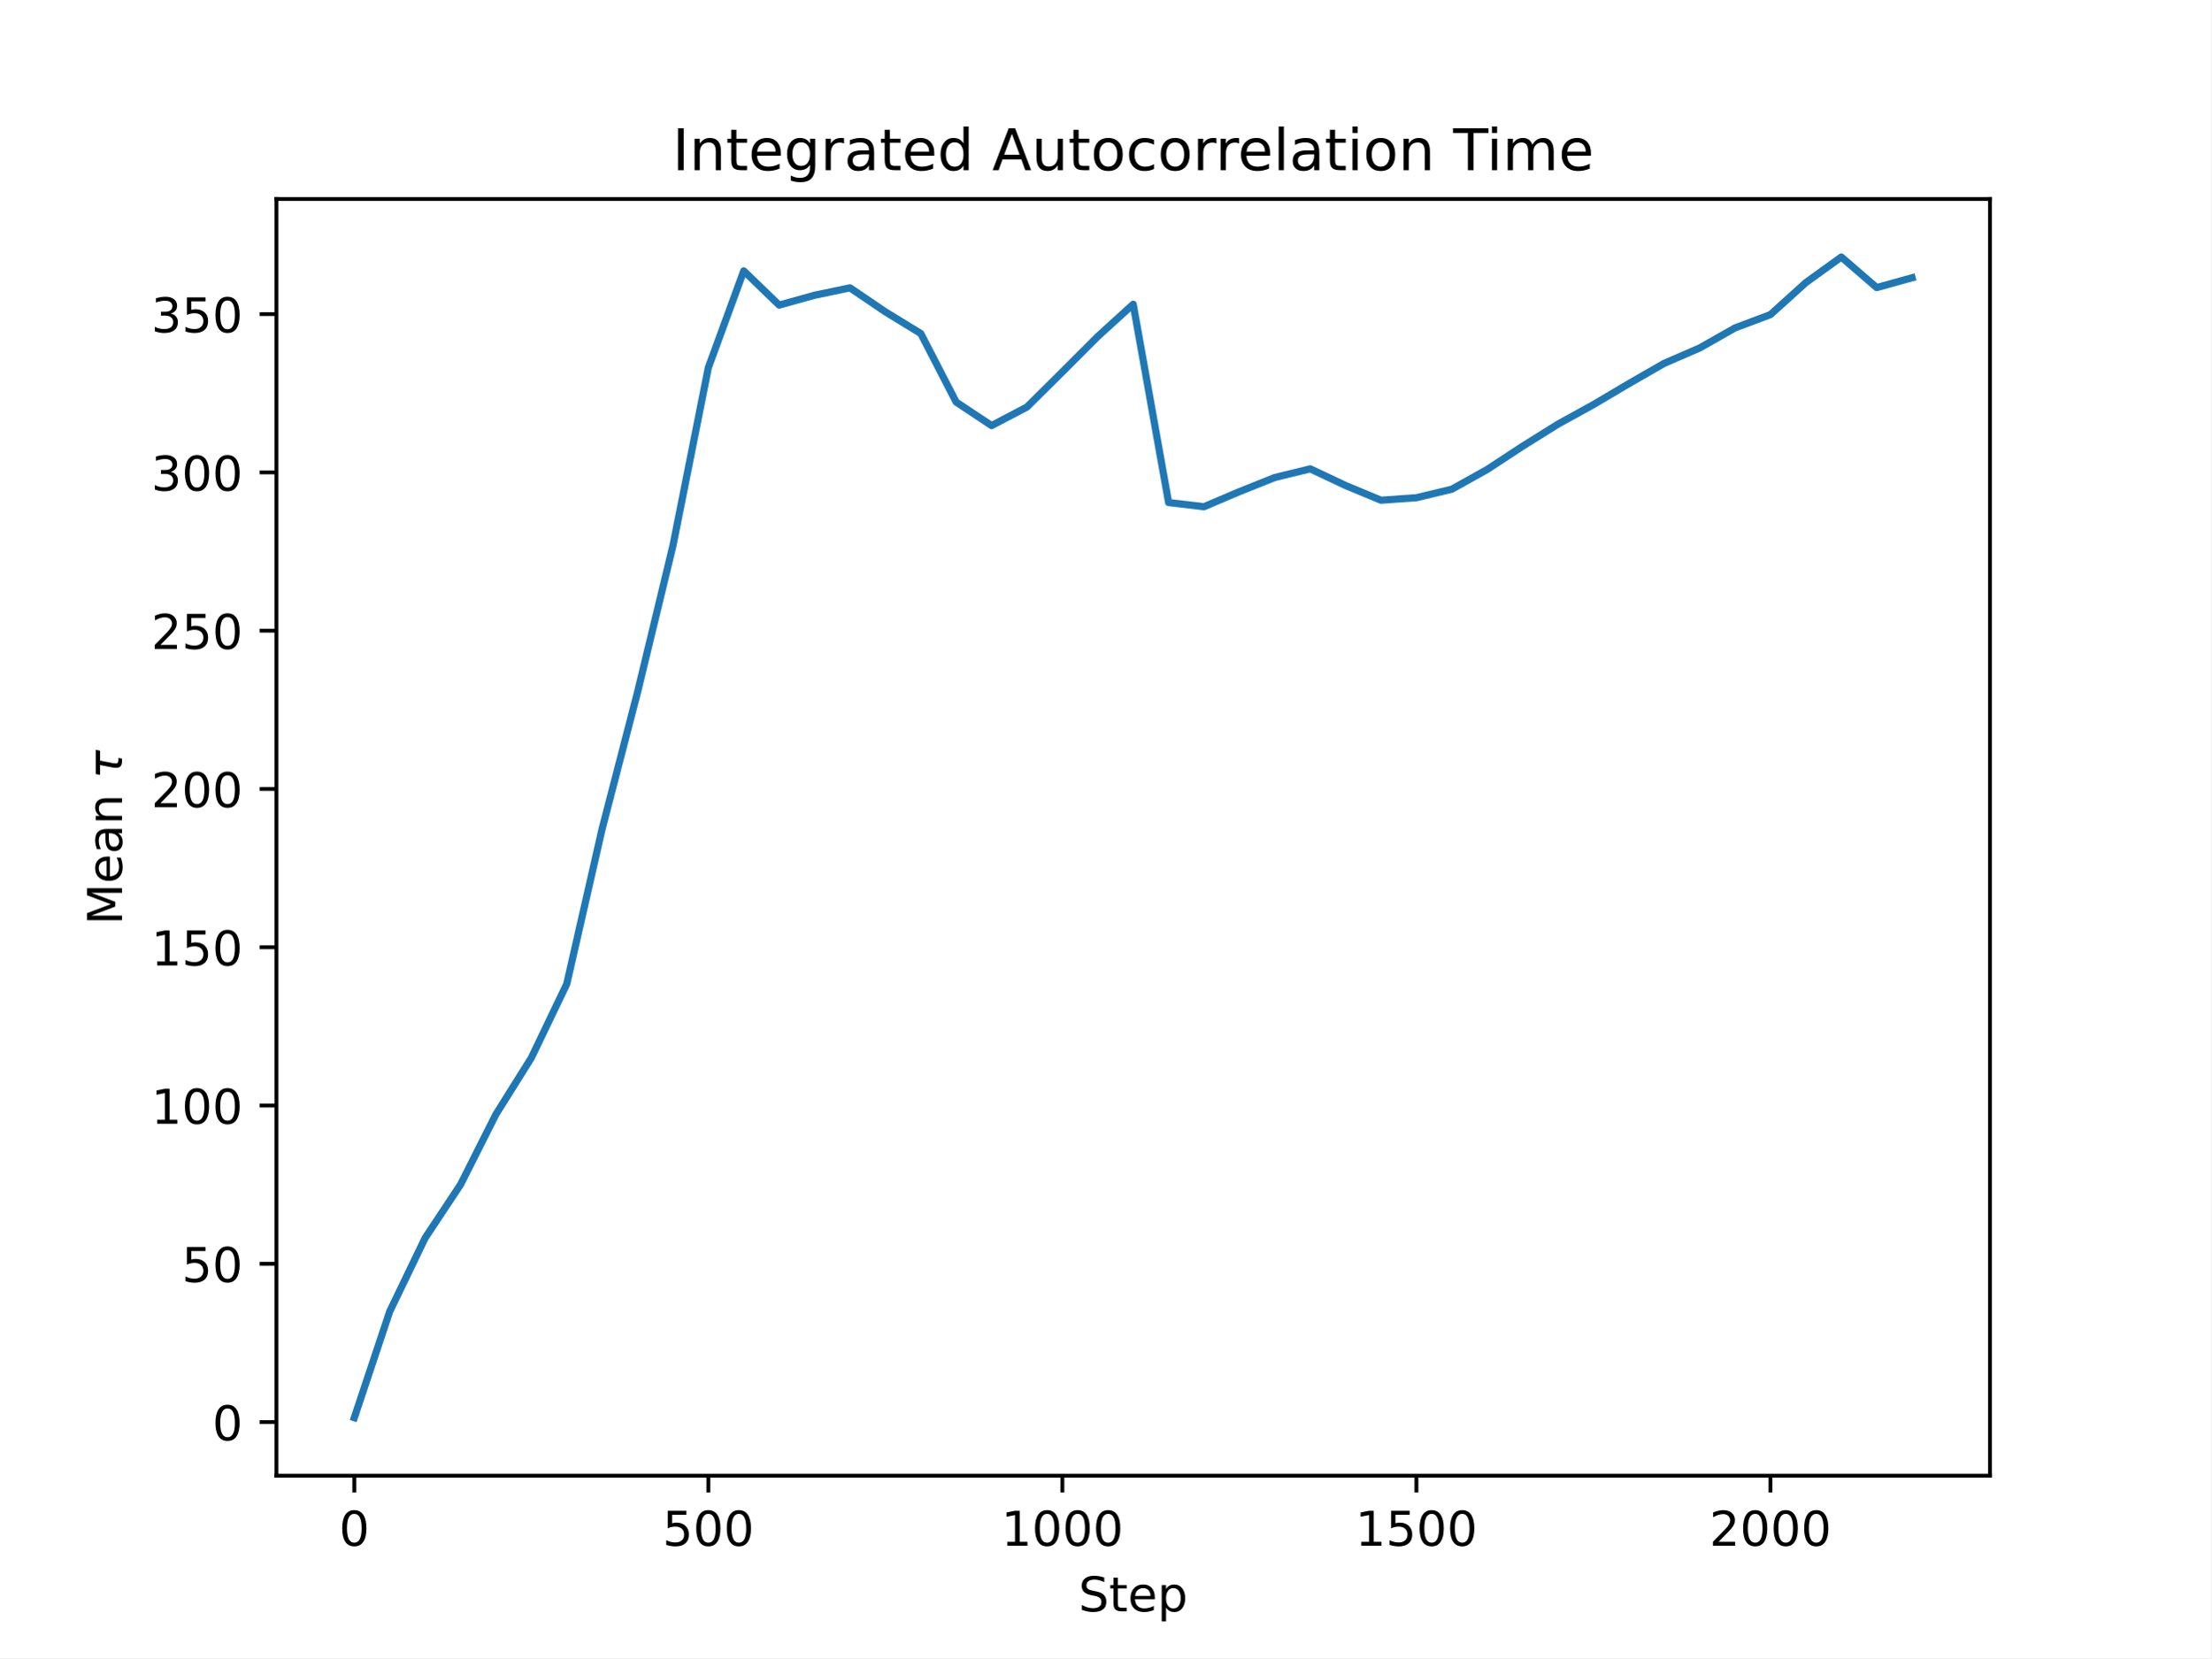
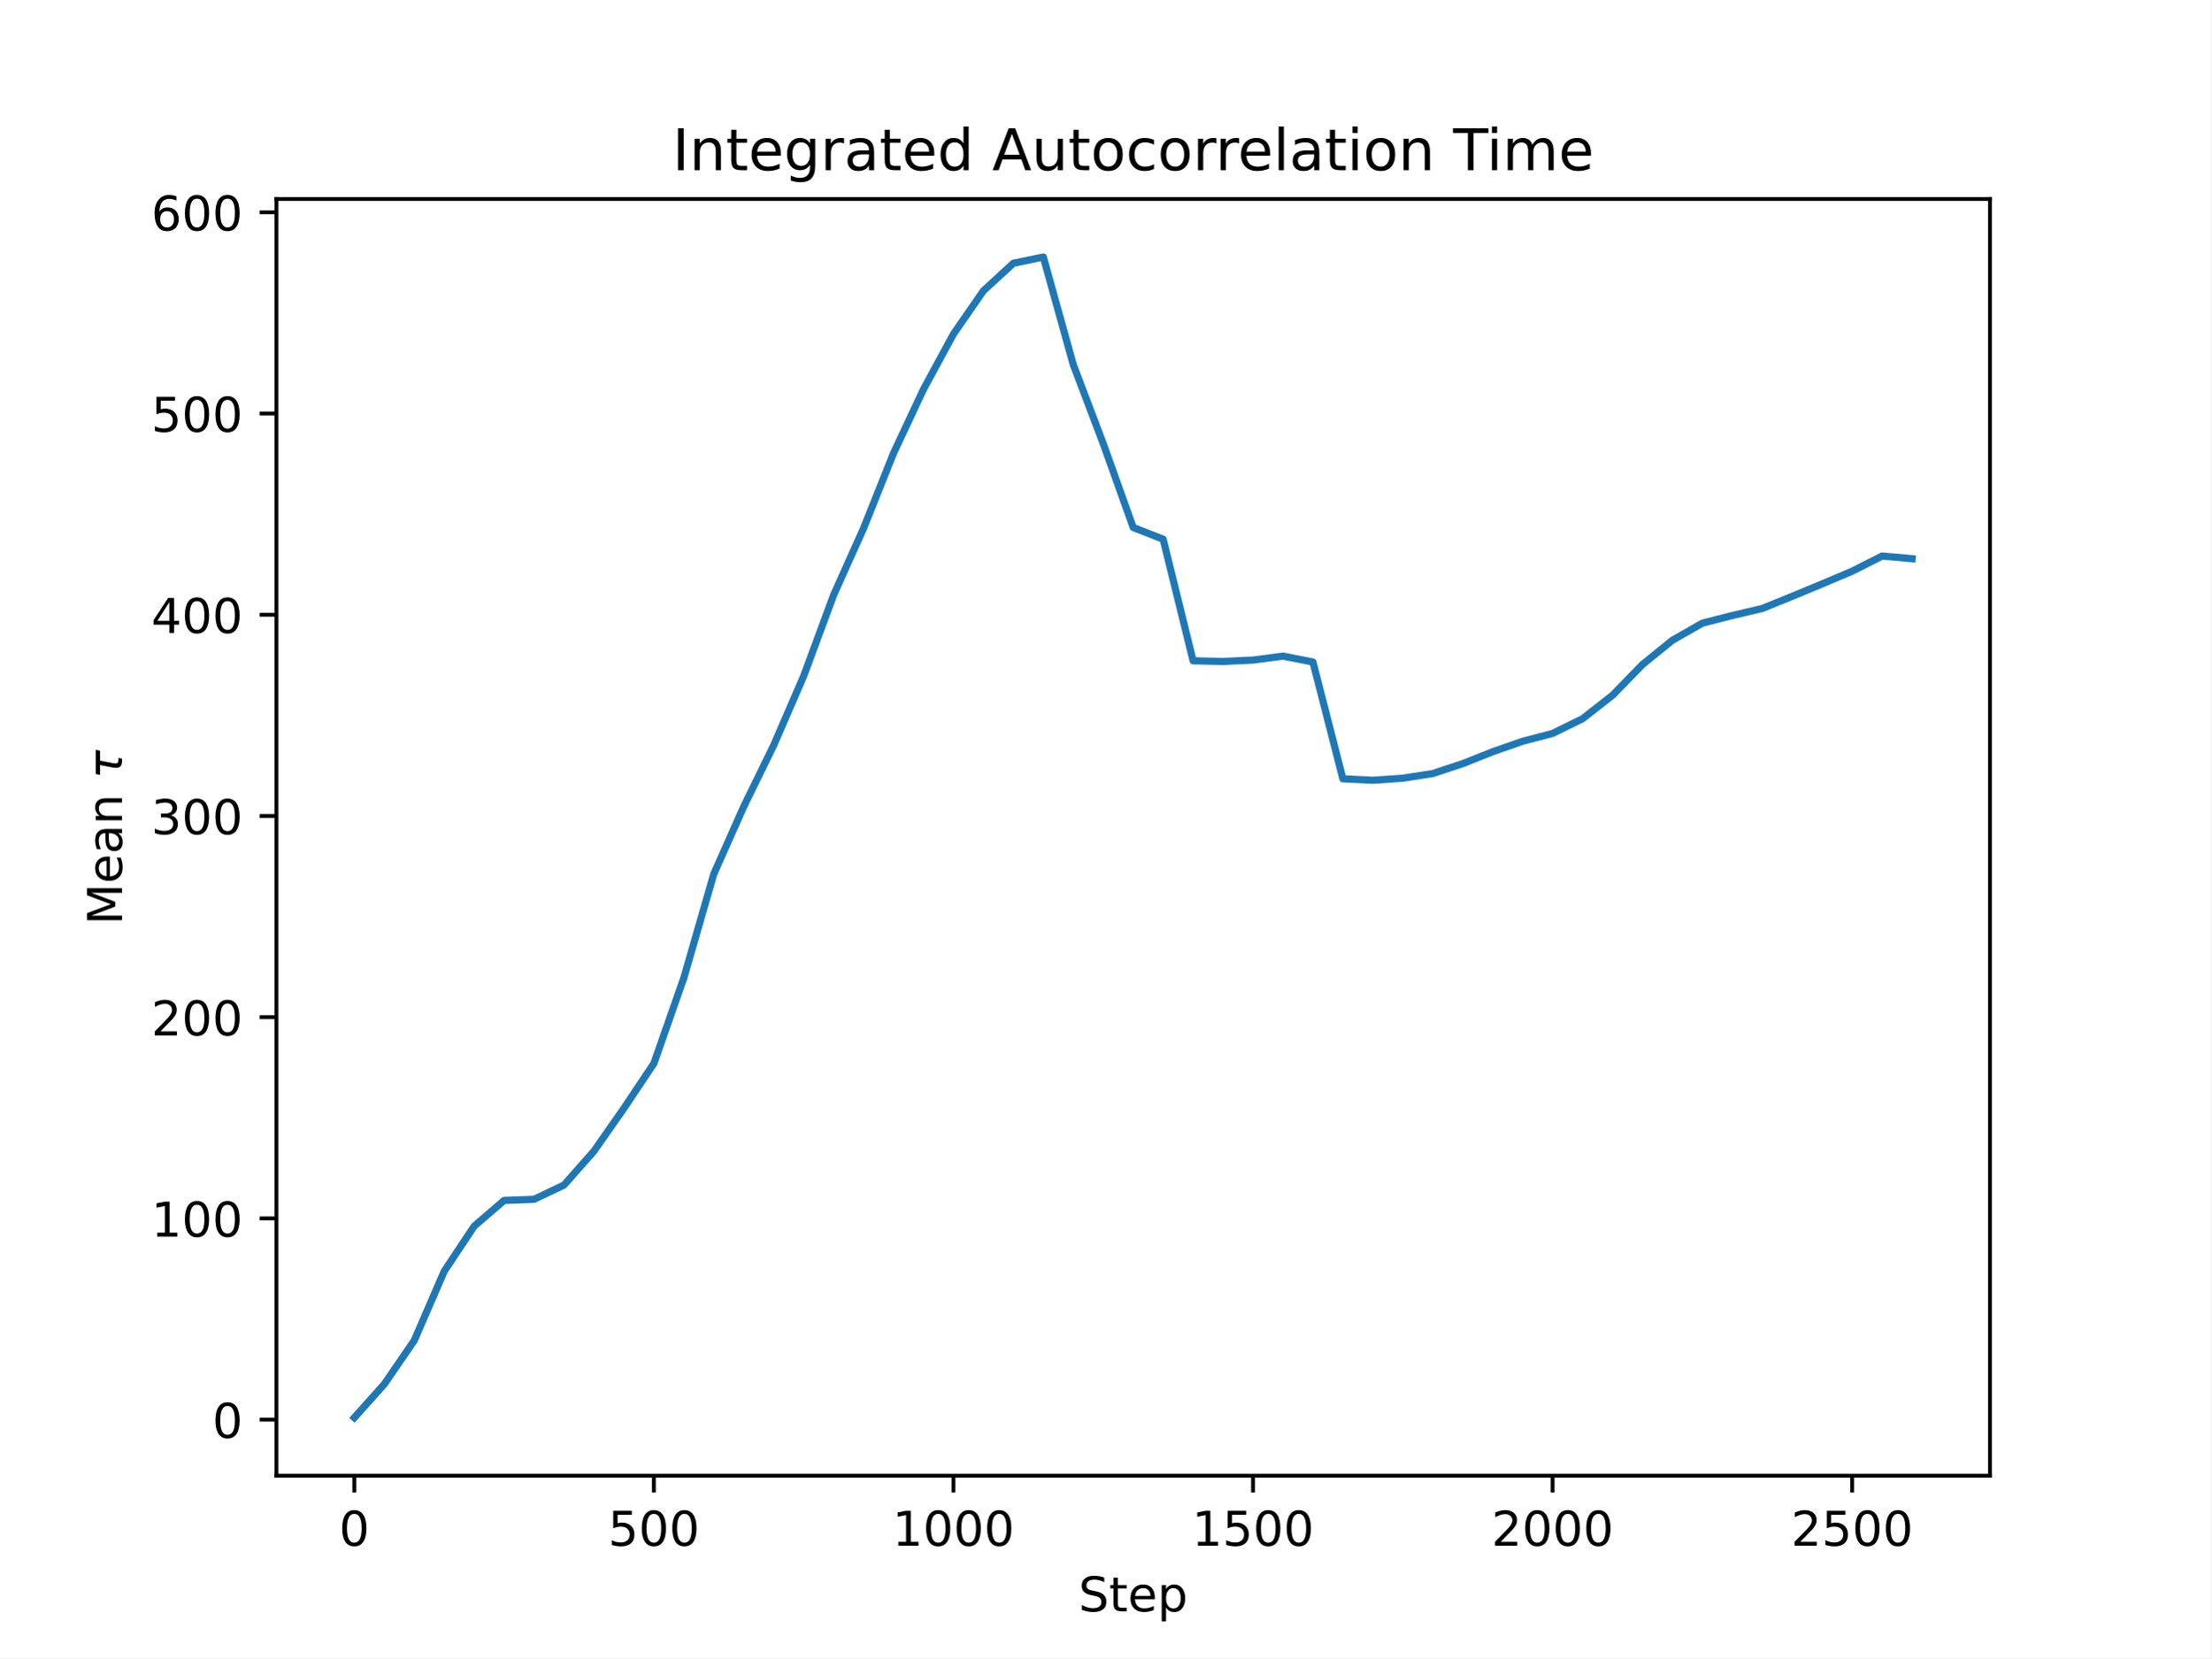
<svg xmlns="http://www.w3.org/2000/svg" xmlns:xlink="http://www.w3.org/1999/xlink" width="460.8pt" height="345.6pt" viewBox="0 0 460.8 345.6" version="1.1">
  <defs>
    <style type="text/css">*{stroke-linejoin: round; stroke-linecap: butt}</style>
  </defs>
  <g id="figure_1">
    <g id="patch_1">
      <path d="M 0 345.6  L 460.8 345.6  L 460.8 0  L 0 0  z " style="fill: #ffffff" />
    </g>
    <g id="axes_1">
      <g id="patch_2">
        <path d="M 57.6 307.584  L 414.72 307.584  L 414.72 41.472  L 57.6 41.472  z " style="fill: #ffffff" />
      </g>
      <g id="matplotlib.axis_1">
        <g id="xtick_1">
          <g id="line2d_1">
            <defs>
-               <path id="m44415e3dcd" d="M 0 0  L 0 3.5  " style="stroke: #000000; stroke-width: 0.8" />
+               <path id="m3a0111c304" d="M 0 0  L 0 3.5  " style="stroke: #000000; stroke-width: 0.8" />
            </defs>
            <g>
-               <use xlink:href="#m44415e3dcd" x="73.833" y="307.584" style="stroke: #000000; stroke-width: 0.8" />
+               <use xlink:href="#m3a0111c304" x="73.833" y="307.584" style="stroke: #000000; stroke-width: 0.8" />
            </g>
          </g>
          <g id="text_1">
            <g transform="translate(70.65148 322.1824) scale(0.1 -0.1)">
              <defs>
                <path id="DejaVuSans-30" d="M 2034 4250  Q 1547 4250 1301 3770  Q 1056 3291 1056 2328  Q 1056 1369 1301 889  Q 1547 409 2034 409  Q 2525 409 2770 889  Q 3016 1369 3016 2328  Q 3016 3291 2770 3770  Q 2525 4250 2034 4250  z M 2034 4750  Q 2819 4750 3233 4129  Q 3647 3509 3647 2328  Q 3647 1150 3233 529  Q 2819 -91 2034 -91  Q 1250 -91 836 529  Q 422 1150 422 2328  Q 422 3509 836 4129  Q 1250 4750 2034 4750  z " transform="scale(0.015625)" />
              </defs>
              <use xlink:href="#DejaVuSans-30" />
            </g>
          </g>
        </g>
        <g id="xtick_2">
          <g id="line2d_2">
            <g>
-               <use xlink:href="#m44415e3dcd" x="147.618" y="307.584" style="stroke: #000000; stroke-width: 0.8" />
+               <use xlink:href="#m3a0111c304" x="136.266" y="307.584" style="stroke: #000000; stroke-width: 0.8" />
            </g>
          </g>
          <g id="text_2">
-             <g transform="translate(138.0741 322.1824) scale(0.1 -0.1)">
+             <g transform="translate(126.7225 322.1824) scale(0.1 -0.1)">
              <defs>
                <path id="DejaVuSans-35" d="M 691 4666  L 3169 4666  L 3169 4134  L 1269 4134  L 1269 2991  Q 1406 3038 1543 3061  Q 1681 3084 1819 3084  Q 2600 3084 3056 2656  Q 3513 2228 3513 1497  Q 3513 744 3044 326  Q 2575 -91 1722 -91  Q 1428 -91 1123 -41  Q 819 9 494 109  L 494 744  Q 775 591 1075 516  Q 1375 441 1709 441  Q 2250 441 2565 725  Q 2881 1009 2881 1497  Q 2881 1984 2565 2268  Q 2250 2553 1709 2553  Q 1456 2553 1204 2497  Q 953 2441 691 2322  L 691 4666  z " transform="scale(0.015625)" />
              </defs>
              <use xlink:href="#DejaVuSans-35" />
              <use xlink:href="#DejaVuSans-30" transform="translate(63.62305 0)" />
              <use xlink:href="#DejaVuSans-30" transform="translate(127.2461 0)" />
            </g>
          </g>
        </g>
        <g id="xtick_3">
          <g id="line2d_3">
            <g>
-               <use xlink:href="#m44415e3dcd" x="221.403" y="307.584" style="stroke: #000000; stroke-width: 0.8" />
+               <use xlink:href="#m3a0111c304" x="198.7" y="307.584" style="stroke: #000000; stroke-width: 0.8" />
            </g>
          </g>
          <g id="text_3">
-             <g transform="translate(208.678 322.1824) scale(0.1 -0.1)">
+             <g transform="translate(185.9749 322.1824) scale(0.1 -0.1)">
              <defs>
                <path id="DejaVuSans-31" d="M 794 531  L 1825 531  L 1825 4091  L 703 3866  L 703 4441  L 1819 4666  L 2450 4666  L 2450 531  L 3481 531  L 3481 0  L 794 0  L 794 531  z " transform="scale(0.015625)" />
              </defs>
              <use xlink:href="#DejaVuSans-31" />
              <use xlink:href="#DejaVuSans-30" transform="translate(63.62305 0)" />
              <use xlink:href="#DejaVuSans-30" transform="translate(127.2461 0)" />
              <use xlink:href="#DejaVuSans-30" transform="translate(190.8691 0)" />
            </g>
          </g>
        </g>
        <g id="xtick_4">
          <g id="line2d_4">
            <g>
-               <use xlink:href="#m44415e3dcd" x="295.188" y="307.584" style="stroke: #000000; stroke-width: 0.8" />
+               <use xlink:href="#m3a0111c304" x="261.133" y="307.584" style="stroke: #000000; stroke-width: 0.8" />
            </g>
          </g>
          <g id="text_4">
-             <g transform="translate(282.4631 322.1824) scale(0.1 -0.1)">
+             <g transform="translate(248.4084 322.1824) scale(0.1 -0.1)">
              <use xlink:href="#DejaVuSans-31" />
              <use xlink:href="#DejaVuSans-35" transform="translate(63.62305 0)" />
              <use xlink:href="#DejaVuSans-30" transform="translate(127.2461 0)" />
              <use xlink:href="#DejaVuSans-30" transform="translate(190.8691 0)" />
            </g>
          </g>
        </g>
        <g id="xtick_5">
          <g id="line2d_5">
            <g>
-               <use xlink:href="#m44415e3dcd" x="368.973" y="307.584" style="stroke: #000000; stroke-width: 0.8" />
+               <use xlink:href="#m3a0111c304" x="323.567" y="307.584" style="stroke: #000000; stroke-width: 0.8" />
            </g>
          </g>
          <g id="text_5">
-             <g transform="translate(356.2482 322.1824) scale(0.1 -0.1)">
+             <g transform="translate(310.842 322.1824) scale(0.1 -0.1)">
              <defs>
                <path id="DejaVuSans-32" d="M 1228 531  L 3431 531  L 3431 0  L 469 0  L 469 531  Q 828 903 1448 1529  Q 2069 2156 2228 2338  Q 2531 2678 2651 2914  Q 2772 3150 2772 3378  Q 2772 3750 2511 3984  Q 2250 4219 1831 4219  Q 1534 4219 1204 4116  Q 875 4013 500 3803  L 500 4441  Q 881 4594 1212 4672  Q 1544 4750 1819 4750  Q 2544 4750 2975 4387  Q 3406 4025 3406 3419  Q 3406 3131 3298 2873  Q 3191 2616 2906 2266  Q 2828 2175 2409 1742  Q 1991 1309 1228 531  z " transform="scale(0.015625)" />
              </defs>
              <use xlink:href="#DejaVuSans-32" />
              <use xlink:href="#DejaVuSans-30" transform="translate(63.62305 0)" />
              <use xlink:href="#DejaVuSans-30" transform="translate(127.2461 0)" />
              <use xlink:href="#DejaVuSans-30" transform="translate(190.8691 0)" />
            </g>
          </g>
        </g>
-         <g id="text_6">
+         <g id="xtick_6">
+           <g id="line2d_6">
+             <g>
+               <use xlink:href="#m3a0111c304" x="386.001" y="307.584" style="stroke: #000000; stroke-width: 0.8" />
+             </g>
+           </g>
+           <g id="text_6">
+             <g transform="translate(373.2756 322.1824) scale(0.1 -0.1)">
+               <use xlink:href="#DejaVuSans-32" />
+               <use xlink:href="#DejaVuSans-35" transform="translate(63.62305 0)" />
+               <use xlink:href="#DejaVuSans-30" transform="translate(127.2461 0)" />
+               <use xlink:href="#DejaVuSans-30" transform="translate(190.8691 0)" />
+             </g>
+           </g>
+         </g>
+         <g id="text_7">
          <g transform="translate(224.7748 335.8606) scale(0.1 -0.1)">
            <defs>
              <path id="DejaVuSans-53" d="M 3425 4513  L 3425 3897  Q 3066 4069 2747 4153  Q 2428 4238 2131 4238  Q 1616 4238 1336 4038  Q 1056 3838 1056 3469  Q 1056 3159 1242 3001  Q 1428 2844 1947 2747  L 2328 2669  Q 3034 2534 3370 2195  Q 3706 1856 3706 1288  Q 3706 609 3251 259  Q 2797 -91 1919 -91  Q 1588 -91 1214 -16  Q 841 59 441 206  L 441 856  Q 825 641 1194 531  Q 1563 422 1919 422  Q 2459 422 2753 634  Q 3047 847 3047 1241  Q 3047 1584 2836 1778  Q 2625 1972 2144 2069  L 1759 2144  Q 1053 2284 737 2584  Q 422 2884 422 3419  Q 422 4038 858 4394  Q 1294 4750 2059 4750  Q 2388 4750 2728 4690  Q 3069 4631 3425 4513  z " transform="scale(0.015625)" />
              <path id="DejaVuSans-74" d="M 1172 4494  L 1172 3500  L 2356 3500  L 2356 3053  L 1172 3053  L 1172 1153  Q 1172 725 1289 603  Q 1406 481 1766 481  L 2356 481  L 2356 0  L 1766 0  Q 1100 0 847 248  Q 594 497 594 1153  L 594 3053  L 172 3053  L 172 3500  L 594 3500  L 594 4494  L 1172 4494  z " transform="scale(0.015625)" />
              <path id="DejaVuSans-65" d="M 3597 1894  L 3597 1613  L 953 1613  Q 991 1019 1311 708  Q 1631 397 2203 397  Q 2534 397 2845 478  Q 3156 559 3463 722  L 3463 178  Q 3153 47 2828 -22  Q 2503 -91 2169 -91  Q 1331 -91 842 396  Q 353 884 353 1716  Q 353 2575 817 3079  Q 1281 3584 2069 3584  Q 2775 3584 3186 3129  Q 3597 2675 3597 1894  z M 3022 2063  Q 3016 2534 2758 2815  Q 2500 3097 2075 3097  Q 1594 3097 1305 2825  Q 1016 2553 972 2059  L 3022 2063  z " transform="scale(0.015625)" />
              <path id="DejaVuSans-70" d="M 1159 525  L 1159 -1331  L 581 -1331  L 581 3500  L 1159 3500  L 1159 2969  Q 1341 3281 1617 3432  Q 1894 3584 2278 3584  Q 2916 3584 3314 3078  Q 3713 2572 3713 1747  Q 3713 922 3314 415  Q 2916 -91 2278 -91  Q 1894 -91 1617 61  Q 1341 213 1159 525  z M 3116 1747  Q 3116 2381 2855 2742  Q 2594 3103 2138 3103  Q 1681 3103 1420 2742  Q 1159 2381 1159 1747  Q 1159 1113 1420 752  Q 1681 391 2138 391  Q 2594 391 2855 752  Q 3116 1113 3116 1747  z " transform="scale(0.015625)" />
            </defs>
            <use xlink:href="#DejaVuSans-53" />
            <use xlink:href="#DejaVuSans-74" transform="translate(63.47656 0)" />
            <use xlink:href="#DejaVuSans-65" transform="translate(102.6855 0)" />
            <use xlink:href="#DejaVuSans-70" transform="translate(164.209 0)" />
          </g>
        </g>
      </g>
      <g id="matplotlib.axis_2">
        <g id="ytick_1">
-           <g id="line2d_6">
+           <g id="line2d_7">
            <defs>
-               <path id="mb97dda54ef" d="M 0 0  L -3.5 0  " style="stroke: #000000; stroke-width: 0.8" />
+               <path id="m3050e9812a" d="M 0 0  L -3.5 0  " style="stroke: #000000; stroke-width: 0.8" />
            </defs>
            <g>
-               <use xlink:href="#mb97dda54ef" x="57.6" y="296.409" style="stroke: #000000; stroke-width: 0.8" />
-             </g>
-           </g>
-           <g id="text_7">
-             <g transform="translate(44.2375 300.2086) scale(0.1 -0.1)">
+               <use xlink:href="#m3050e9812a" x="57.6" y="295.9" style="stroke: #000000; stroke-width: 0.8" />
+             </g>
+           </g>
+           <g id="text_8">
+             <g transform="translate(44.2375 299.6994) scale(0.1 -0.1)">
              <use xlink:href="#DejaVuSans-30" />
            </g>
          </g>
        </g>
        <g id="ytick_2">
-           <g id="line2d_7">
-             <g>
-               <use xlink:href="#mb97dda54ef" x="57.6" y="263.417" style="stroke: #000000; stroke-width: 0.8" />
-             </g>
-           </g>
-           <g id="text_8">
-             <g transform="translate(37.875 267.2167) scale(0.1 -0.1)">
+           <g id="line2d_8">
+             <g>
+               <use xlink:href="#m3050e9812a" x="57.6" y="253.957" style="stroke: #000000; stroke-width: 0.8" />
+             </g>
+           </g>
+           <g id="text_9">
+             <g transform="translate(31.5125 257.7561) scale(0.1 -0.1)">
+               <use xlink:href="#DejaVuSans-31" />
+               <use xlink:href="#DejaVuSans-30" transform="translate(63.62305 0)" />
+               <use xlink:href="#DejaVuSans-30" transform="translate(127.2461 0)" />
+             </g>
+           </g>
+         </g>
+         <g id="ytick_3">
+           <g id="line2d_9">
+             <g>
+               <use xlink:href="#m3050e9812a" x="57.6" y="212.014" style="stroke: #000000; stroke-width: 0.8" />
+             </g>
+           </g>
+           <g id="text_10">
+             <g transform="translate(31.5125 215.8128) scale(0.1 -0.1)">
+               <use xlink:href="#DejaVuSans-32" />
+               <use xlink:href="#DejaVuSans-30" transform="translate(63.62305 0)" />
+               <use xlink:href="#DejaVuSans-30" transform="translate(127.2461 0)" />
+             </g>
+           </g>
+         </g>
+         <g id="ytick_4">
+           <g id="line2d_10">
+             <g>
+               <use xlink:href="#m3050e9812a" x="57.6" y="170.07" style="stroke: #000000; stroke-width: 0.8" />
+             </g>
+           </g>
+           <g id="text_11">
+             <g transform="translate(31.5125 173.8696) scale(0.1 -0.1)">
+               <defs>
+                 <path id="DejaVuSans-33" d="M 2597 2516  Q 3050 2419 3304 2112  Q 3559 1806 3559 1356  Q 3559 666 3084 287  Q 2609 -91 1734 -91  Q 1441 -91 1130 -33  Q 819 25 488 141  L 488 750  Q 750 597 1062 519  Q 1375 441 1716 441  Q 2309 441 2620 675  Q 2931 909 2931 1356  Q 2931 1769 2642 2001  Q 2353 2234 1838 2234  L 1294 2234  L 1294 2753  L 1863 2753  Q 2328 2753 2575 2939  Q 2822 3125 2822 3475  Q 2822 3834 2567 4026  Q 2313 4219 1838 4219  Q 1578 4219 1281 4162  Q 984 4106 628 3988  L 628 4550  Q 988 4650 1302 4700  Q 1616 4750 1894 4750  Q 2613 4750 3031 4423  Q 3450 4097 3450 3541  Q 3450 3153 3228 2886  Q 3006 2619 2597 2516  z " transform="scale(0.015625)" />
+               </defs>
+               <use xlink:href="#DejaVuSans-33" />
+               <use xlink:href="#DejaVuSans-30" transform="translate(63.62305 0)" />
+               <use xlink:href="#DejaVuSans-30" transform="translate(127.2461 0)" />
+             </g>
+           </g>
+         </g>
+         <g id="ytick_5">
+           <g id="line2d_11">
+             <g>
+               <use xlink:href="#m3050e9812a" x="57.6" y="128.127" style="stroke: #000000; stroke-width: 0.8" />
+             </g>
+           </g>
+           <g id="text_12">
+             <g transform="translate(31.5125 131.9263) scale(0.1 -0.1)">
+               <defs>
+                 <path id="DejaVuSans-34" d="M 2419 4116  L 825 1625  L 2419 1625  L 2419 4116  z M 2253 4666  L 3047 4666  L 3047 1625  L 3713 1625  L 3713 1100  L 3047 1100  L 3047 0  L 2419 0  L 2419 1100  L 313 1100  L 313 1709  L 2253 4666  z " transform="scale(0.015625)" />
+               </defs>
+               <use xlink:href="#DejaVuSans-34" />
+               <use xlink:href="#DejaVuSans-30" transform="translate(63.62305 0)" />
+               <use xlink:href="#DejaVuSans-30" transform="translate(127.2461 0)" />
+             </g>
+           </g>
+         </g>
+         <g id="ytick_6">
+           <g id="line2d_12">
+             <g>
+               <use xlink:href="#m3050e9812a" x="57.6" y="86.184" style="stroke: #000000; stroke-width: 0.8" />
+             </g>
+           </g>
+           <g id="text_13">
+             <g transform="translate(31.5125 89.983) scale(0.1 -0.1)">
              <use xlink:href="#DejaVuSans-35" />
              <use xlink:href="#DejaVuSans-30" transform="translate(63.62305 0)" />
-             </g>
-           </g>
-         </g>
-         <g id="ytick_3">
-           <g id="line2d_8">
-             <g>
-               <use xlink:href="#mb97dda54ef" x="57.6" y="230.426" style="stroke: #000000; stroke-width: 0.8" />
-             </g>
-           </g>
-           <g id="text_9">
-             <g transform="translate(31.5125 234.2248) scale(0.1 -0.1)">
-               <use xlink:href="#DejaVuSans-31" />
-               <use xlink:href="#DejaVuSans-30" transform="translate(63.62305 0)" />
-               <use xlink:href="#DejaVuSans-30" transform="translate(127.2461 0)" />
-             </g>
-           </g>
-         </g>
-         <g id="ytick_4">
-           <g id="line2d_9">
-             <g>
-               <use xlink:href="#mb97dda54ef" x="57.6" y="197.434" style="stroke: #000000; stroke-width: 0.8" />
-             </g>
-           </g>
-           <g id="text_10">
-             <g transform="translate(31.5125 201.2329) scale(0.1 -0.1)">
-               <use xlink:href="#DejaVuSans-31" />
-               <use xlink:href="#DejaVuSans-35" transform="translate(63.62305 0)" />
-               <use xlink:href="#DejaVuSans-30" transform="translate(127.2461 0)" />
-             </g>
-           </g>
-         </g>
-         <g id="ytick_5">
-           <g id="line2d_10">
-             <g>
-               <use xlink:href="#mb97dda54ef" x="57.6" y="164.442" style="stroke: #000000; stroke-width: 0.8" />
-             </g>
-           </g>
-           <g id="text_11">
-             <g transform="translate(31.5125 168.241) scale(0.1 -0.1)">
-               <use xlink:href="#DejaVuSans-32" />
-               <use xlink:href="#DejaVuSans-30" transform="translate(63.62305 0)" />
-               <use xlink:href="#DejaVuSans-30" transform="translate(127.2461 0)" />
-             </g>
-           </g>
-         </g>
-         <g id="ytick_6">
-           <g id="line2d_11">
-             <g>
-               <use xlink:href="#mb97dda54ef" x="57.6" y="131.45" style="stroke: #000000; stroke-width: 0.8" />
-             </g>
-           </g>
-           <g id="text_12">
-             <g transform="translate(31.5125 135.2491) scale(0.1 -0.1)">
-               <use xlink:href="#DejaVuSans-32" />
-               <use xlink:href="#DejaVuSans-35" transform="translate(63.62305 0)" />
              <use xlink:href="#DejaVuSans-30" transform="translate(127.2461 0)" />
            </g>
          </g>
        </g>
        <g id="ytick_7">
-           <g id="line2d_12">
-             <g>
-               <use xlink:href="#mb97dda54ef" x="57.6" y="98.458" style="stroke: #000000; stroke-width: 0.8" />
-             </g>
-           </g>
-           <g id="text_13">
-             <g transform="translate(31.5125 102.2572) scale(0.1 -0.1)">
-               <defs>
-                 <path id="DejaVuSans-33" d="M 2597 2516  Q 3050 2419 3304 2112  Q 3559 1806 3559 1356  Q 3559 666 3084 287  Q 2609 -91 1734 -91  Q 1441 -91 1130 -33  Q 819 25 488 141  L 488 750  Q 750 597 1062 519  Q 1375 441 1716 441  Q 2309 441 2620 675  Q 2931 909 2931 1356  Q 2931 1769 2642 2001  Q 2353 2234 1838 2234  L 1294 2234  L 1294 2753  L 1863 2753  Q 2328 2753 2575 2939  Q 2822 3125 2822 3475  Q 2822 3834 2567 4026  Q 2313 4219 1838 4219  Q 1578 4219 1281 4162  Q 984 4106 628 3988  L 628 4550  Q 988 4650 1302 4700  Q 1616 4750 1894 4750  Q 2613 4750 3031 4423  Q 3450 4097 3450 3541  Q 3450 3153 3228 2886  Q 3006 2619 2597 2516  z " transform="scale(0.015625)" />
-               </defs>
-               <use xlink:href="#DejaVuSans-33" />
-               <use xlink:href="#DejaVuSans-30" transform="translate(63.62305 0)" />
-               <use xlink:href="#DejaVuSans-30" transform="translate(127.2461 0)" />
-             </g>
-           </g>
-         </g>
-         <g id="ytick_8">
          <g id="line2d_13">
            <g>
-               <use xlink:href="#mb97dda54ef" x="57.6" y="65.466" style="stroke: #000000; stroke-width: 0.8" />
+               <use xlink:href="#m3050e9812a" x="57.6" y="44.24" style="stroke: #000000; stroke-width: 0.8" />
            </g>
          </g>
          <g id="text_14">
-             <g transform="translate(31.5125 69.26525) scale(0.1 -0.1)">
-               <use xlink:href="#DejaVuSans-33" />
-               <use xlink:href="#DejaVuSans-35" transform="translate(63.62305 0)" />
+             <g transform="translate(31.5125 48.03972) scale(0.1 -0.1)">
+               <defs>
+                 <path id="DejaVuSans-36" d="M 2113 2584  Q 1688 2584 1439 2293  Q 1191 2003 1191 1497  Q 1191 994 1439 701  Q 1688 409 2113 409  Q 2538 409 2786 701  Q 3034 994 3034 1497  Q 3034 2003 2786 2293  Q 2538 2584 2113 2584  z M 3366 4563  L 3366 3988  Q 3128 4100 2886 4159  Q 2644 4219 2406 4219  Q 1781 4219 1451 3797  Q 1122 3375 1075 2522  Q 1259 2794 1537 2939  Q 1816 3084 2150 3084  Q 2853 3084 3261 2657  Q 3669 2231 3669 1497  Q 3669 778 3244 343  Q 2819 -91 2113 -91  Q 1303 -91 875 529  Q 447 1150 447 2328  Q 447 3434 972 4092  Q 1497 4750 2381 4750  Q 2619 4750 2861 4703  Q 3103 4656 3366 4563  z " transform="scale(0.015625)" />
+               </defs>
+               <use xlink:href="#DejaVuSans-36" />
+               <use xlink:href="#DejaVuSans-30" transform="translate(63.62305 0)" />
              <use xlink:href="#DejaVuSans-30" transform="translate(127.2461 0)" />
            </g>
          </g>
        </g>
        <g id="text_15">
          <g transform="translate(25.43281 192.778) rotate(-90) scale(0.1 -0.1)">
            <defs>
              <path id="DejaVuSans-4d" d="M 628 4666  L 1569 4666  L 2759 1491  L 3956 4666  L 4897 4666  L 4897 0  L 4281 0  L 4281 4097  L 3078 897  L 2444 897  L 1241 4097  L 1241 0  L 628 0  L 628 4666  z " transform="scale(0.015625)" />
              <path id="DejaVuSans-61" d="M 2194 1759  Q 1497 1759 1228 1600  Q 959 1441 959 1056  Q 959 750 1161 570  Q 1363 391 1709 391  Q 2188 391 2477 730  Q 2766 1069 2766 1631  L 2766 1759  L 2194 1759  z M 3341 1997  L 3341 0  L 2766 0  L 2766 531  Q 2569 213 2275 61  Q 1981 -91 1556 -91  Q 1019 -91 701 211  Q 384 513 384 1019  Q 384 1609 779 1909  Q 1175 2209 1959 2209  L 2766 2209  L 2766 2266  Q 2766 2663 2505 2880  Q 2244 3097 1772 3097  Q 1472 3097 1187 3025  Q 903 2953 641 2809  L 641 3341  Q 956 3463 1253 3523  Q 1550 3584 1831 3584  Q 2591 3584 2966 3190  Q 3341 2797 3341 1997  z " transform="scale(0.015625)" />
              <path id="DejaVuSans-6e" d="M 3513 2113  L 3513 0  L 2938 0  L 2938 2094  Q 2938 2591 2744 2837  Q 2550 3084 2163 3084  Q 1697 3084 1428 2787  Q 1159 2491 1159 1978  L 1159 0  L 581 0  L 581 3500  L 1159 3500  L 1159 2956  Q 1366 3272 1645 3428  Q 1925 3584 2291 3584  Q 2894 3584 3203 3211  Q 3513 2838 3513 2113  z " transform="scale(0.015625)" />
              <path id="DejaVuSans-20" transform="scale(0.015625)" />
              <path id="DejaVuSans-Oblique-3c4" d="M 2103 638  Q 2188 488 2525 488  L 2800 488  L 2706 0  L 2363 0  Q 1800 0 1600 300  Q 1403 606 1534 1269  L 1856 2925  L 541 2925  L 653 3500  L 3881 3500  L 3769 2925  L 2444 2925  L 2113 1234  Q 2025 781 2103 638  z " transform="scale(0.015625)" />
            </defs>
            <use xlink:href="#DejaVuSans-4d" transform="translate(0 0.09375)" />
            <use xlink:href="#DejaVuSans-65" transform="translate(86.2793 0.09375)" />
            <use xlink:href="#DejaVuSans-61" transform="translate(147.8027 0.09375)" />
            <use xlink:href="#DejaVuSans-6e" transform="translate(209.082 0.09375)" />
            <use xlink:href="#DejaVuSans-20" transform="translate(272.4609 0.09375)" />
            <use xlink:href="#DejaVuSans-Oblique-3c4" transform="translate(304.248 0.09375)" />
          </g>
        </g>
      </g>
      <g id="line2d_14">
-         <path d="M 73.833 295.488  L 81.211 273.357  L 88.59 258.041  L 95.968 246.913  L 103.347 232.266  L 110.725 220.487  L 118.104 205.103  L 125.482 172.752  L 132.861 144.269  L 140.239 113.736  L 147.618 76.622  L 154.996 56.458  L 162.375 63.588  L 169.753 61.535  L 177.132 59.988  L 184.51 64.991  L 191.889 69.511  L 199.267 83.8  L 206.646 88.698  L 214.024 84.83  L 221.403 77.512  L 228.781 70.128  L 236.16 63.413  L 243.539 104.742  L 250.917 105.61  L 258.296 102.469  L 265.674 99.521  L 273.053 97.719  L 280.431 101.193  L 287.81 104.261  L 295.188 103.738  L 302.567 101.962  L 309.945 97.845  L 317.324 93.002  L 324.702 88.396  L 332.081 84.325  L 339.459 79.955  L 346.838 75.72  L 354.216 72.523  L 361.595 68.34  L 368.973 65.563  L 376.352 58.893  L 383.73 53.568  L 391.109 59.935  L 398.487 57.888  " clip-path="url(#p4e1e39a7d3)" style="fill: none; stroke: #1f77b4; stroke-width: 1.5; stroke-linecap: square" />
+         <path d="M 73.833 295.488  L 80.076 288.51  L 86.319 279.415  L 92.563 264.986  L 98.806 255.583  L 105.05 250.211  L 111.293 249.98  L 117.536 247  L 123.78 239.929  L 130.023 230.994  L 136.266 221.658  L 142.51 203.821  L 148.753 182.158  L 154.996 168.114  L 161.24 155.334  L 167.483 140.917  L 173.726 124.027  L 179.97 110.109  L 186.213 94.452  L 192.457 81.142  L 198.7 69.627  L 204.943 60.613  L 211.187 54.865  L 217.43 53.568  L 223.673 76.004  L 229.917 92.461  L 236.16 109.94  L 242.403 112.384  L 248.647 137.732  L 254.89 137.866  L 261.133 137.577  L 267.377 136.759  L 273.62 137.976  L 279.863 162.327  L 286.107 162.633  L 292.35 162.204  L 298.594 161.229  L 304.837 159.162  L 311.08 156.682  L 317.324 154.502  L 323.567 152.866  L 329.81 149.798  L 336.054 144.918  L 342.297 138.51  L 348.54 133.447  L 354.784 129.875  L 361.027 128.287  L 367.27 126.819  L 373.514 124.285  L 379.757 121.692  L 386.001 119.05  L 392.244 115.895  L 398.487 116.446  " clip-path="url(#p94e7b5cb01)" style="fill: none; stroke: #1f77b4; stroke-width: 1.5; stroke-linecap: square" />
      </g>
      <g id="patch_3">
        <path d="M 57.6 307.584  L 57.6 41.472  " style="fill: none; stroke: #000000; stroke-width: 0.8; stroke-linejoin: miter; stroke-linecap: square" />
      </g>
      <g id="patch_4">
        <path d="M 414.72 307.584  L 414.72 41.472  " style="fill: none; stroke: #000000; stroke-width: 0.8; stroke-linejoin: miter; stroke-linecap: square" />
      </g>
      <g id="patch_5">
        <path d="M 57.6 307.584  L 414.72 307.584  " style="fill: none; stroke: #000000; stroke-width: 0.8; stroke-linejoin: miter; stroke-linecap: square" />
      </g>
      <g id="patch_6">
        <path d="M 57.6 41.472  L 414.72 41.472  " style="fill: none; stroke: #000000; stroke-width: 0.8; stroke-linejoin: miter; stroke-linecap: square" />
      </g>
      <g id="text_16">
        <g transform="translate(140.1216 35.472) scale(0.12 -0.12)">
          <defs>
            <path id="DejaVuSans-49" d="M 628 4666  L 1259 4666  L 1259 0  L 628 0  L 628 4666  z " transform="scale(0.015625)" />
            <path id="DejaVuSans-67" d="M 2906 1791  Q 2906 2416 2648 2759  Q 2391 3103 1925 3103  Q 1463 3103 1205 2759  Q 947 2416 947 1791  Q 947 1169 1205 825  Q 1463 481 1925 481  Q 2391 481 2648 825  Q 2906 1169 2906 1791  z M 3481 434  Q 3481 -459 3084 -895  Q 2688 -1331 1869 -1331  Q 1566 -1331 1297 -1286  Q 1028 -1241 775 -1147  L 775 -588  Q 1028 -725 1275 -790  Q 1522 -856 1778 -856  Q 2344 -856 2625 -561  Q 2906 -266 2906 331  L 2906 616  Q 2728 306 2450 153  Q 2172 0 1784 0  Q 1141 0 747 490  Q 353 981 353 1791  Q 353 2603 747 3093  Q 1141 3584 1784 3584  Q 2172 3584 2450 3431  Q 2728 3278 2906 2969  L 2906 3500  L 3481 3500  L 3481 434  z " transform="scale(0.015625)" />
            <path id="DejaVuSans-72" d="M 2631 2963  Q 2534 3019 2420 3045  Q 2306 3072 2169 3072  Q 1681 3072 1420 2755  Q 1159 2438 1159 1844  L 1159 0  L 581 0  L 581 3500  L 1159 3500  L 1159 2956  Q 1341 3275 1631 3429  Q 1922 3584 2338 3584  Q 2397 3584 2469 3576  Q 2541 3569 2628 3553  L 2631 2963  z " transform="scale(0.015625)" />
            <path id="DejaVuSans-64" d="M 2906 2969  L 2906 4863  L 3481 4863  L 3481 0  L 2906 0  L 2906 525  Q 2725 213 2448 61  Q 2172 -91 1784 -91  Q 1150 -91 751 415  Q 353 922 353 1747  Q 353 2572 751 3078  Q 1150 3584 1784 3584  Q 2172 3584 2448 3432  Q 2725 3281 2906 2969  z M 947 1747  Q 947 1113 1208 752  Q 1469 391 1925 391  Q 2381 391 2643 752  Q 2906 1113 2906 1747  Q 2906 2381 2643 2742  Q 2381 3103 1925 3103  Q 1469 3103 1208 2742  Q 947 2381 947 1747  z " transform="scale(0.015625)" />
            <path id="DejaVuSans-41" d="M 2188 4044  L 1331 1722  L 3047 1722  L 2188 4044  z M 1831 4666  L 2547 4666  L 4325 0  L 3669 0  L 3244 1197  L 1141 1197  L 716 0  L 50 0  L 1831 4666  z " transform="scale(0.015625)" />
            <path id="DejaVuSans-75" d="M 544 1381  L 544 3500  L 1119 3500  L 1119 1403  Q 1119 906 1312 657  Q 1506 409 1894 409  Q 2359 409 2629 706  Q 2900 1003 2900 1516  L 2900 3500  L 3475 3500  L 3475 0  L 2900 0  L 2900 538  Q 2691 219 2414 64  Q 2138 -91 1772 -91  Q 1169 -91 856 284  Q 544 659 544 1381  z M 1991 3584  L 1991 3584  z " transform="scale(0.015625)" />
            <path id="DejaVuSans-6f" d="M 1959 3097  Q 1497 3097 1228 2736  Q 959 2375 959 1747  Q 959 1119 1226 758  Q 1494 397 1959 397  Q 2419 397 2687 759  Q 2956 1122 2956 1747  Q 2956 2369 2687 2733  Q 2419 3097 1959 3097  z M 1959 3584  Q 2709 3584 3137 3096  Q 3566 2609 3566 1747  Q 3566 888 3137 398  Q 2709 -91 1959 -91  Q 1206 -91 779 398  Q 353 888 353 1747  Q 353 2609 779 3096  Q 1206 3584 1959 3584  z " transform="scale(0.015625)" />
            <path id="DejaVuSans-63" d="M 3122 3366  L 3122 2828  Q 2878 2963 2633 3030  Q 2388 3097 2138 3097  Q 1578 3097 1268 2742  Q 959 2388 959 1747  Q 959 1106 1268 751  Q 1578 397 2138 397  Q 2388 397 2633 464  Q 2878 531 3122 666  L 3122 134  Q 2881 22 2623 -34  Q 2366 -91 2075 -91  Q 1284 -91 818 406  Q 353 903 353 1747  Q 353 2603 823 3093  Q 1294 3584 2113 3584  Q 2378 3584 2631 3529  Q 2884 3475 3122 3366  z " transform="scale(0.015625)" />
            <path id="DejaVuSans-6c" d="M 603 4863  L 1178 4863  L 1178 0  L 603 0  L 603 4863  z " transform="scale(0.015625)" />
            <path id="DejaVuSans-69" d="M 603 3500  L 1178 3500  L 1178 0  L 603 0  L 603 3500  z M 603 4863  L 1178 4863  L 1178 4134  L 603 4134  L 603 4863  z " transform="scale(0.015625)" />
            <path id="DejaVuSans-54" d="M -19 4666  L 3928 4666  L 3928 4134  L 2272 4134  L 2272 0  L 1638 0  L 1638 4134  L -19 4134  L -19 4666  z " transform="scale(0.015625)" />
            <path id="DejaVuSans-6d" d="M 3328 2828  Q 3544 3216 3844 3400  Q 4144 3584 4550 3584  Q 5097 3584 5394 3201  Q 5691 2819 5691 2113  L 5691 0  L 5113 0  L 5113 2094  Q 5113 2597 4934 2840  Q 4756 3084 4391 3084  Q 3944 3084 3684 2787  Q 3425 2491 3425 1978  L 3425 0  L 2847 0  L 2847 2094  Q 2847 2600 2669 2842  Q 2491 3084 2119 3084  Q 1678 3084 1418 2786  Q 1159 2488 1159 1978  L 1159 0  L 581 0  L 581 3500  L 1159 3500  L 1159 2956  Q 1356 3278 1631 3431  Q 1906 3584 2284 3584  Q 2666 3584 2933 3390  Q 3200 3197 3328 2828  z " transform="scale(0.015625)" />
          </defs>
          <use xlink:href="#DejaVuSans-49" />
          <use xlink:href="#DejaVuSans-6e" transform="translate(29.49219 0)" />
          <use xlink:href="#DejaVuSans-74" transform="translate(92.87109 0)" />
          <use xlink:href="#DejaVuSans-65" transform="translate(132.0801 0)" />
          <use xlink:href="#DejaVuSans-67" transform="translate(193.6035 0)" />
          <use xlink:href="#DejaVuSans-72" transform="translate(257.0801 0)" />
          <use xlink:href="#DejaVuSans-61" transform="translate(298.1934 0)" />
          <use xlink:href="#DejaVuSans-74" transform="translate(359.4727 0)" />
          <use xlink:href="#DejaVuSans-65" transform="translate(398.6816 0)" />
          <use xlink:href="#DejaVuSans-64" transform="translate(460.2051 0)" />
          <use xlink:href="#DejaVuSans-20" transform="translate(523.6816 0)" />
          <use xlink:href="#DejaVuSans-41" transform="translate(555.4688 0)" />
          <use xlink:href="#DejaVuSans-75" transform="translate(623.877 0)" />
          <use xlink:href="#DejaVuSans-74" transform="translate(687.2559 0)" />
          <use xlink:href="#DejaVuSans-6f" transform="translate(726.4648 0)" />
          <use xlink:href="#DejaVuSans-63" transform="translate(787.6465 0)" />
          <use xlink:href="#DejaVuSans-6f" transform="translate(842.627 0)" />
          <use xlink:href="#DejaVuSans-72" transform="translate(903.8086 0)" />
          <use xlink:href="#DejaVuSans-72" transform="translate(943.1719 0)" />
          <use xlink:href="#DejaVuSans-65" transform="translate(982.0352 0)" />
          <use xlink:href="#DejaVuSans-6c" transform="translate(1043.559 0)" />
          <use xlink:href="#DejaVuSans-61" transform="translate(1071.342 0)" />
          <use xlink:href="#DejaVuSans-74" transform="translate(1132.621 0)" />
          <use xlink:href="#DejaVuSans-69" transform="translate(1171.83 0)" />
          <use xlink:href="#DejaVuSans-6f" transform="translate(1199.613 0)" />
          <use xlink:href="#DejaVuSans-6e" transform="translate(1260.795 0)" />
          <use xlink:href="#DejaVuSans-20" transform="translate(1324.174 0)" />
          <use xlink:href="#DejaVuSans-54" transform="translate(1355.961 0)" />
          <use xlink:href="#DejaVuSans-69" transform="translate(1413.92 0)" />
          <use xlink:href="#DejaVuSans-6d" transform="translate(1441.703 0)" />
          <use xlink:href="#DejaVuSans-65" transform="translate(1539.115 0)" />
        </g>
      </g>
    </g>
  </g>
  <defs>
-     <clipPath id="p4e1e39a7d3">
+     <clipPath id="p94e7b5cb01">
      <rect x="57.6" y="41.472" width="357.12" height="266.112" />
    </clipPath>
  </defs>
</svg>
